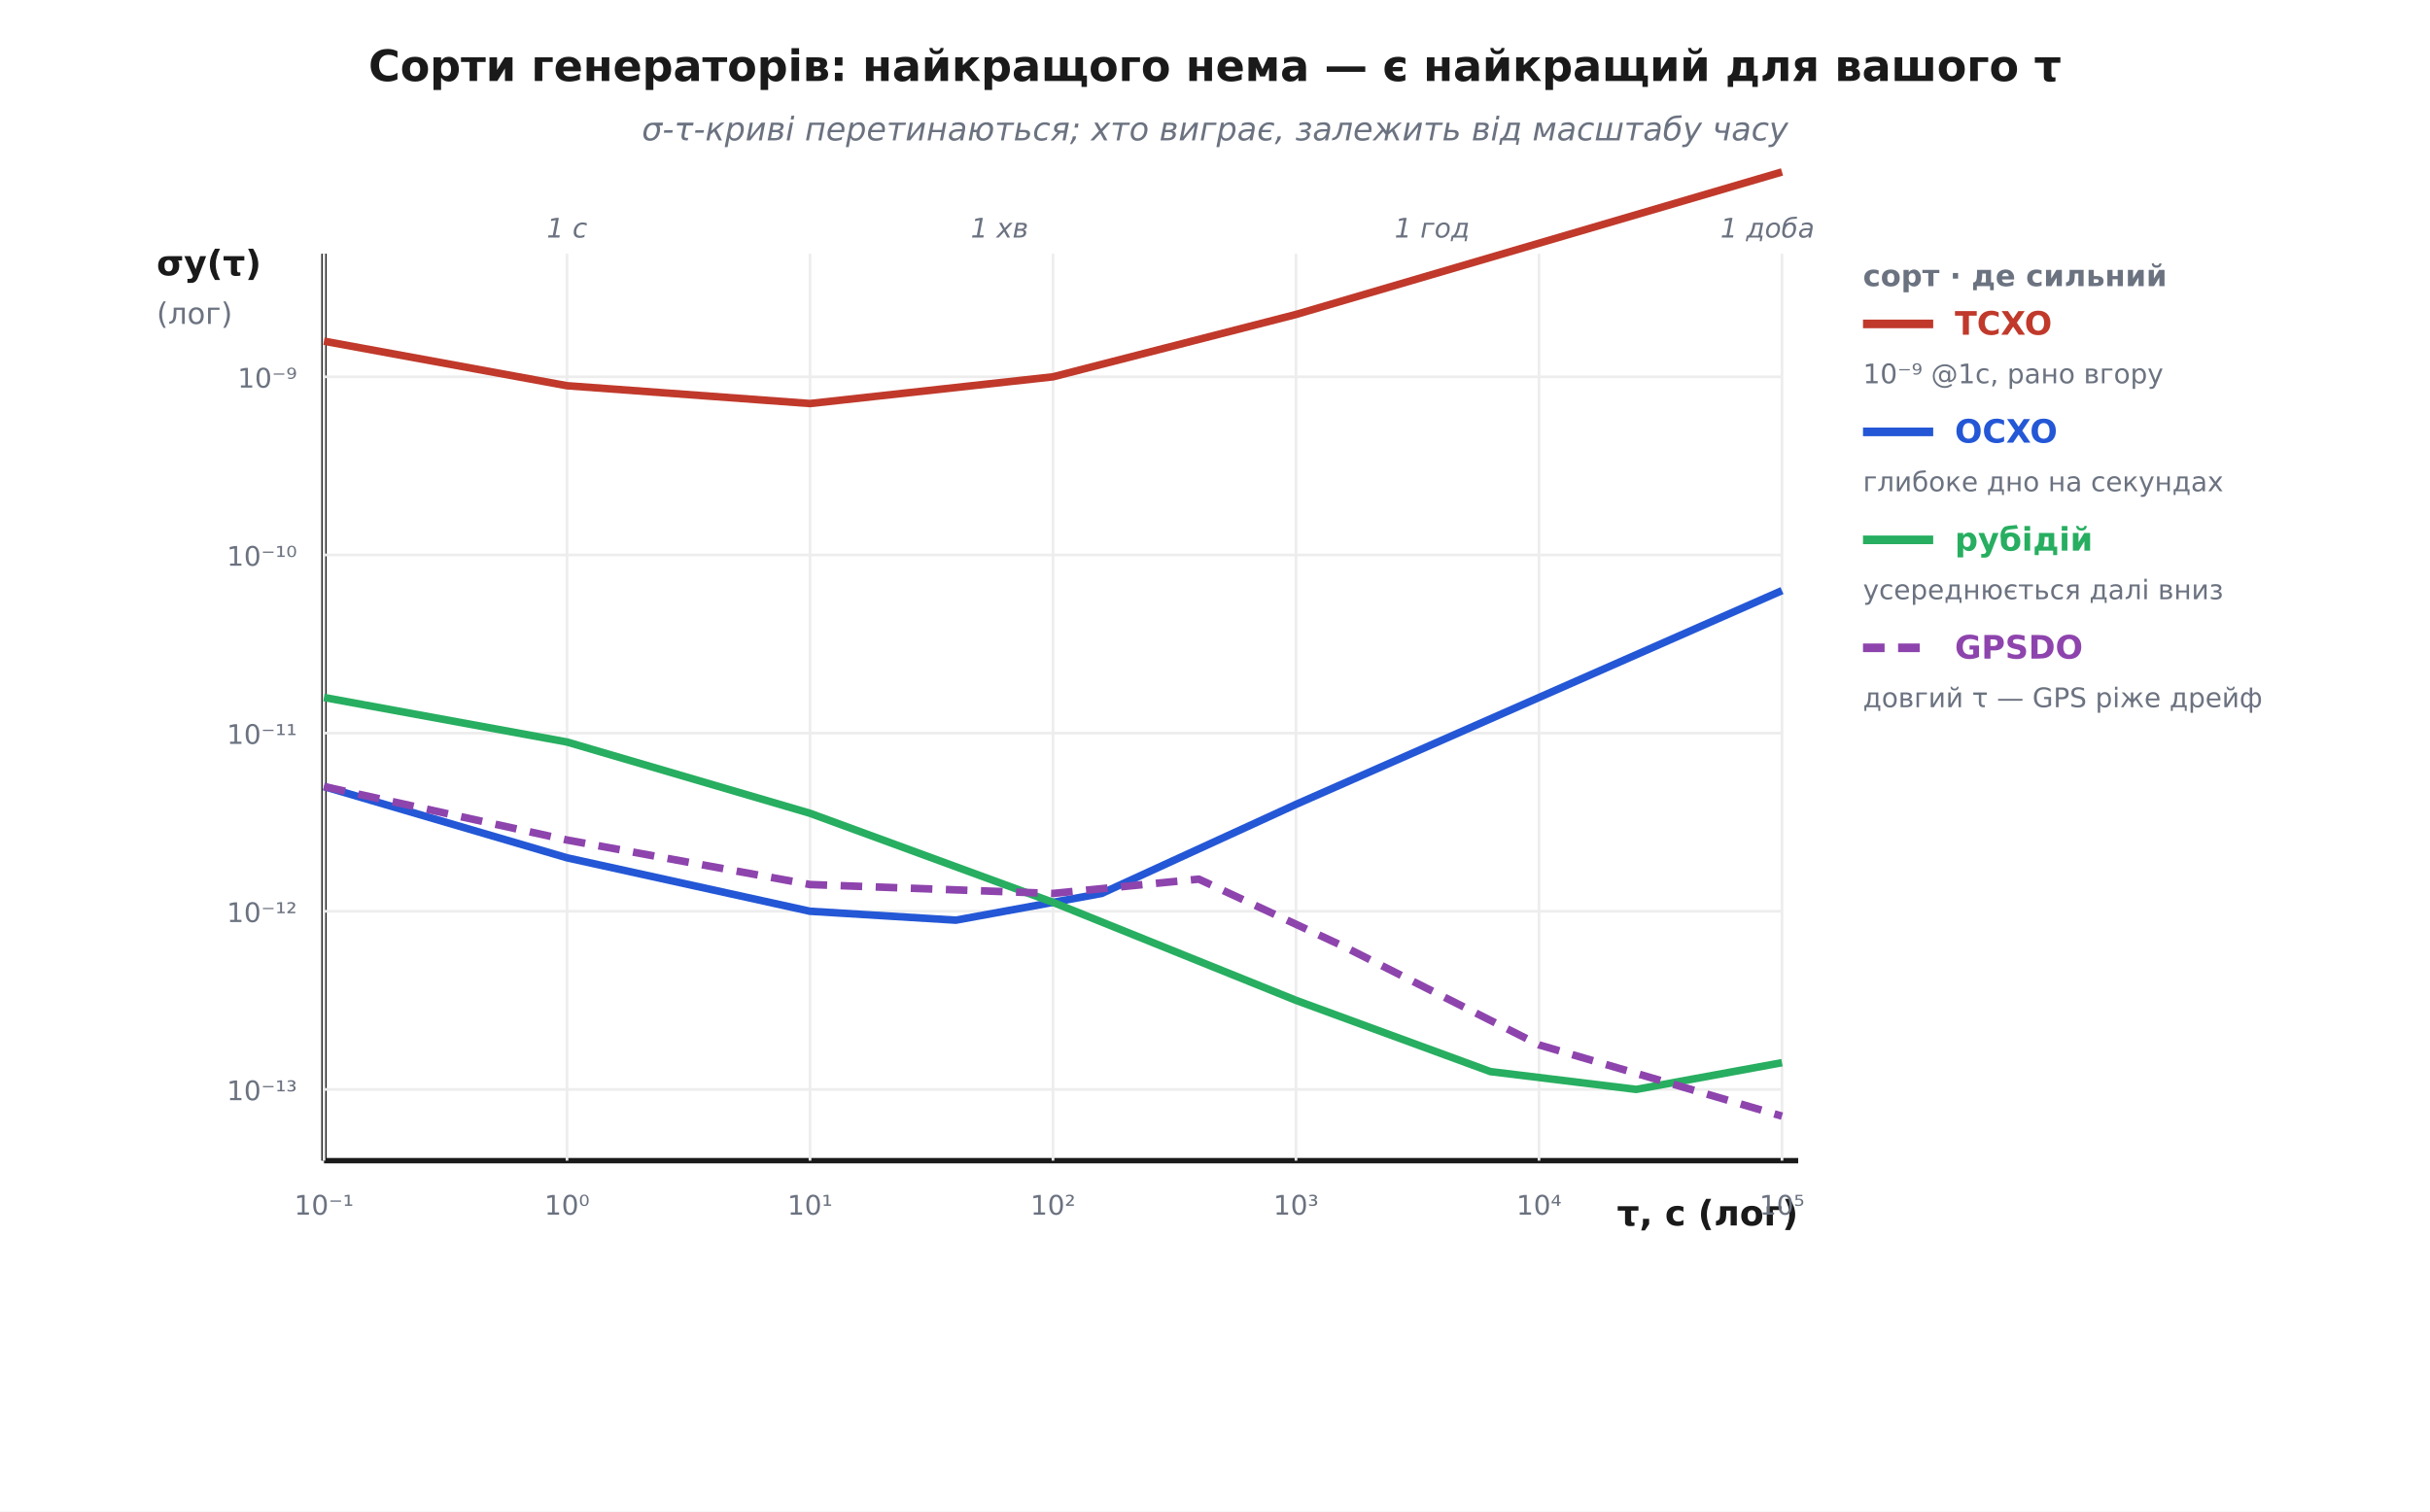
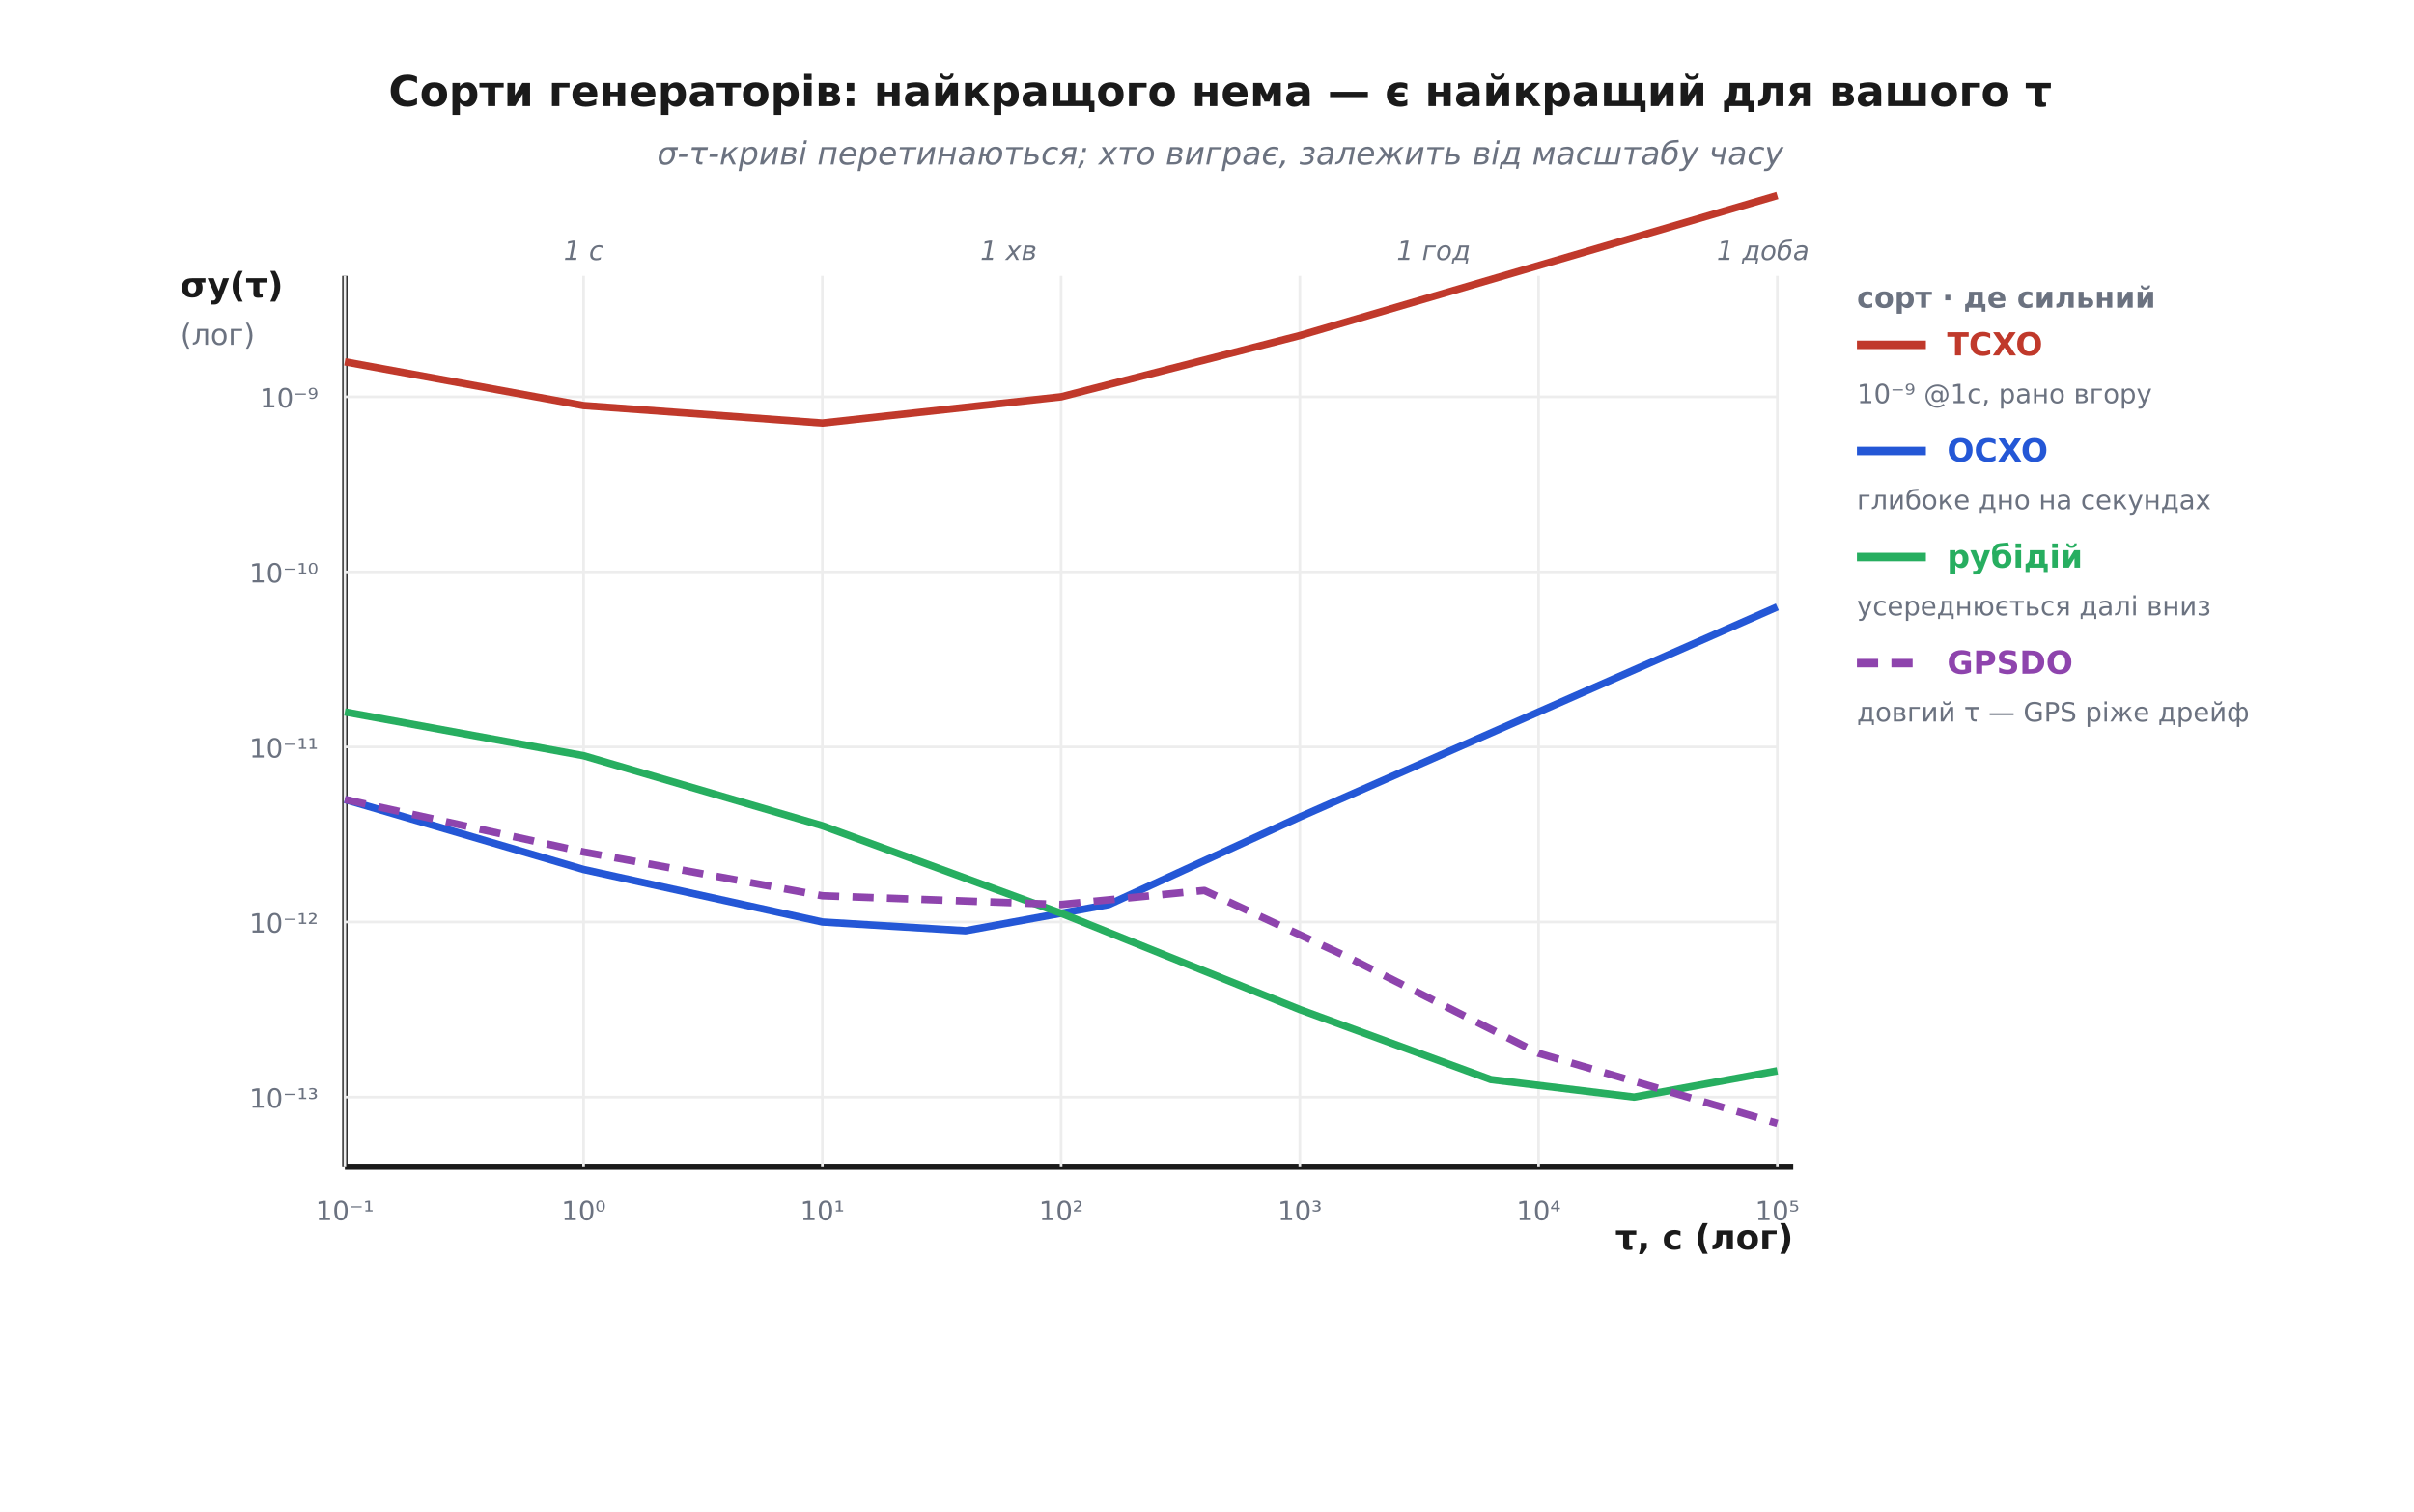
- <svg xmlns="http://www.w3.org/2000/svg" viewBox="0 0 900 560" font-family="'Segoe UI', 'DejaVu Sans', Arial, sans-serif">
-   <rect width="900" height="560" fill="#ffffff" />
+ <svg xmlns="http://www.w3.org/2000/svg" viewBox="-10 -10 910 570" font-family="'Segoe UI', 'DejaVu Sans', Arial, sans-serif">
+   <rect x="-10" y="-10" width="910" height="570" fill="#ffffff" />
  <defs>
    <marker id="arrow" viewBox="0 0 10 10" refX="9" refY="5" markerWidth="7" markerHeight="7" orient="auto-start-reverse">
      <path d="M0 0 L10 5 L0 10 z" fill="#333333" />
    </marker>
  </defs>
  <text x="450.0" y="30.0" font-family="'Segoe UI', 'DejaVu Sans', Arial, sans-serif" font-size="16" fill="#1a1a1a" text-anchor="middle" font-weight="700">Сорти генераторів: найкращого нема — є найкращий для вашого τ</text>
  <text x="450.0" y="52.0" font-family="'Segoe UI', 'DejaVu Sans', Arial, sans-serif" font-size="12" fill="#6b7280" text-anchor="middle" font-style="italic">σ‑τ‑криві перетинаються; хто виграє, залежить від масштабу часу</text>
  <line x1="120.0" y1="94.0" x2="120.0" y2="430.0" stroke="#1a1a1a" stroke-width="2.0" />
  <line x1="120.0" y1="430.0" x2="666.0" y2="430.0" stroke="#1a1a1a" stroke-width="2.0" />
-   <text x="666.0" y="454.0" font-family="'Segoe UI', 'DejaVu Sans', Arial, sans-serif" font-size="13" fill="#1a1a1a" text-anchor="end" font-weight="700">τ, с  (лог)</text>
+   <text x="666.0" y="461.0" font-family="'Segoe UI', 'DejaVu Sans', Arial, sans-serif" font-size="13" fill="#1a1a1a" text-anchor="end" font-weight="700">τ, с  (лог)</text>
  <text x="58.0" y="102.0" font-family="'Segoe UI', 'DejaVu Sans', Arial, sans-serif" font-size="13" fill="#1a1a1a" text-anchor="start" font-weight="700">σy(τ)</text>
  <text x="58.0" y="120.0" font-family="'Segoe UI', 'DejaVu Sans', Arial, sans-serif" font-size="11" fill="#6b7280" text-anchor="start">(лог)</text>
  <line x1="120.0" y1="94.0" x2="120.0" y2="430.0" stroke="#ededed" stroke-width="1.0" />
  <text x="120.0" y="450.0" font-family="'Segoe UI', 'DejaVu Sans', Arial, sans-serif" font-size="10" fill="#6b7280" text-anchor="middle">10⁻¹</text>
  <line x1="210.0" y1="94.0" x2="210.0" y2="430.0" stroke="#ededed" stroke-width="1.0" />
  <text x="210.0" y="450.0" font-family="'Segoe UI', 'DejaVu Sans', Arial, sans-serif" font-size="10" fill="#6b7280" text-anchor="middle">10⁰</text>
  <line x1="300.0" y1="94.0" x2="300.0" y2="430.0" stroke="#ededed" stroke-width="1.0" />
  <text x="300.0" y="450.0" font-family="'Segoe UI', 'DejaVu Sans', Arial, sans-serif" font-size="10" fill="#6b7280" text-anchor="middle">10¹</text>
  <line x1="390.0" y1="94.0" x2="390.0" y2="430.0" stroke="#ededed" stroke-width="1.0" />
  <text x="390.0" y="450.0" font-family="'Segoe UI', 'DejaVu Sans', Arial, sans-serif" font-size="10" fill="#6b7280" text-anchor="middle">10²</text>
  <line x1="480.0" y1="94.0" x2="480.0" y2="430.0" stroke="#ededed" stroke-width="1.0" />
  <text x="480.0" y="450.0" font-family="'Segoe UI', 'DejaVu Sans', Arial, sans-serif" font-size="10" fill="#6b7280" text-anchor="middle">10³</text>
  <line x1="570.0" y1="94.0" x2="570.0" y2="430.0" stroke="#ededed" stroke-width="1.0" />
  <text x="570.0" y="450.0" font-family="'Segoe UI', 'DejaVu Sans', Arial, sans-serif" font-size="10" fill="#6b7280" text-anchor="middle">10⁴</text>
  <line x1="660.0" y1="94.0" x2="660.0" y2="430.0" stroke="#ededed" stroke-width="1.0" />
  <text x="660.0" y="450.0" font-family="'Segoe UI', 'DejaVu Sans', Arial, sans-serif" font-size="10" fill="#6b7280" text-anchor="middle">10⁵</text>
  <line x1="120.0" y1="403.6" x2="660.0" y2="403.6" stroke="#ededed" stroke-width="1.0" />
  <text x="110.0" y="407.6" font-family="'Segoe UI', 'DejaVu Sans', Arial, sans-serif" font-size="10" fill="#6b7280" text-anchor="end">10⁻¹³</text>
  <line x1="120.0" y1="337.6" x2="660.0" y2="337.6" stroke="#ededed" stroke-width="1.0" />
  <text x="110.0" y="341.6" font-family="'Segoe UI', 'DejaVu Sans', Arial, sans-serif" font-size="10" fill="#6b7280" text-anchor="end">10⁻¹²</text>
  <line x1="120.0" y1="271.6" x2="660.0" y2="271.6" stroke="#ededed" stroke-width="1.0" />
  <text x="110.0" y="275.6" font-family="'Segoe UI', 'DejaVu Sans', Arial, sans-serif" font-size="10" fill="#6b7280" text-anchor="end">10⁻¹¹</text>
  <line x1="120.0" y1="205.6" x2="660.0" y2="205.6" stroke="#ededed" stroke-width="1.0" />
  <text x="110.0" y="209.6" font-family="'Segoe UI', 'DejaVu Sans', Arial, sans-serif" font-size="10" fill="#6b7280" text-anchor="end">10⁻¹⁰</text>
  <line x1="120.0" y1="139.6" x2="660.0" y2="139.6" stroke="#ededed" stroke-width="1.0" />
  <text x="110.0" y="143.6" font-family="'Segoe UI', 'DejaVu Sans', Arial, sans-serif" font-size="10" fill="#6b7280" text-anchor="end">10⁻⁹</text>
  <text x="210.0" y="88.0" font-family="'Segoe UI', 'DejaVu Sans', Arial, sans-serif" font-size="10" fill="#6b7280" text-anchor="middle" font-style="italic">1 с</text>
  <text x="370.2" y="88.0" font-family="'Segoe UI', 'DejaVu Sans', Arial, sans-serif" font-size="10" fill="#6b7280" text-anchor="middle" font-style="italic">1 хв</text>
  <text x="530.4" y="88.0" font-family="'Segoe UI', 'DejaVu Sans', Arial, sans-serif" font-size="10" fill="#6b7280" text-anchor="middle" font-style="italic">1 год</text>
  <text x="654.6" y="88.0" font-family="'Segoe UI', 'DejaVu Sans', Arial, sans-serif" font-size="10" fill="#6b7280" text-anchor="middle" font-style="italic">1 доба</text>
  <path d="M 120.0,126.4 L 210.0,142.9 L 300.0,149.5 L 390.0,139.6 L 480.0,116.5 L 570.0,90.1 L 660.0,63.7" fill="none" stroke="#c0392b" stroke-width="2.8" stroke-linejoin="round" />
  <path d="M 120.0,291.4 L 210.0,317.8 L 300.0,337.6 L 354.0,340.9 L 408.0,331.0 L 480.0,298.0 L 570.0,258.4 L 660.0,218.8" fill="none" stroke="#2457d6" stroke-width="2.8" stroke-linejoin="round" />
  <path d="M 120.0,258.4 L 210.0,274.9 L 300.0,301.3 L 390.0,334.3 L 480.0,370.6 L 552.0,397.0 L 606.0,403.6 L 660.0,393.7" fill="none" stroke="#27ae60" stroke-width="2.8" stroke-linejoin="round" />
  <path d="M 120.0,291.4 L 210.0,311.2 L 300.0,327.7 L 390.0,331.0 L 444.0,325.7 L 498.0,350.8 L 570.0,387.1 L 660.0,413.5" fill="none" stroke="#8e44ad" stroke-width="2.8" stroke-dasharray="8 5" stroke-linejoin="round" />
  <text x="690.0" y="106.0" font-family="'Segoe UI', 'DejaVu Sans', Arial, sans-serif" font-size="11" fill="#6b7280" text-anchor="start" font-weight="700">сорт  ·  де сильний</text>
  <line x1="690.0" y1="120.0" x2="716.0" y2="120.0" stroke="#c0392b" stroke-width="3.2" />
  <text x="724.0" y="124.0" font-family="'Segoe UI', 'DejaVu Sans', Arial, sans-serif" font-size="12" fill="#c0392b" text-anchor="start" font-weight="700">TCXO</text>
  <text x="690.0" y="142.0" font-family="'Segoe UI', 'DejaVu Sans', Arial, sans-serif" font-size="10" fill="#6b7280" text-anchor="start">10⁻⁹ @1с, рано вгору</text>
  <line x1="690.0" y1="160.0" x2="716.0" y2="160.0" stroke="#2457d6" stroke-width="3.2" />
  <text x="724.0" y="164.0" font-family="'Segoe UI', 'DejaVu Sans', Arial, sans-serif" font-size="12" fill="#2457d6" text-anchor="start" font-weight="700">OCXO</text>
  <text x="690.0" y="182.0" font-family="'Segoe UI', 'DejaVu Sans', Arial, sans-serif" font-size="10" fill="#6b7280" text-anchor="start">глибоке дно на секундах</text>
  <line x1="690.0" y1="200.0" x2="716.0" y2="200.0" stroke="#27ae60" stroke-width="3.2" />
  <text x="724.0" y="204.0" font-family="'Segoe UI', 'DejaVu Sans', Arial, sans-serif" font-size="12" fill="#27ae60" text-anchor="start" font-weight="700">рубідій</text>
  <text x="690.0" y="222.0" font-family="'Segoe UI', 'DejaVu Sans', Arial, sans-serif" font-size="10" fill="#6b7280" text-anchor="start">усереднюється далі вниз</text>
  <line x1="690.0" y1="240.0" x2="716.0" y2="240.0" stroke="#8e44ad" stroke-width="3.2" stroke-dasharray="8 5" />
  <text x="724.0" y="244.0" font-family="'Segoe UI', 'DejaVu Sans', Arial, sans-serif" font-size="12" fill="#8e44ad" text-anchor="start" font-weight="700">GPSDO</text>
  <text x="690.0" y="262.0" font-family="'Segoe UI', 'DejaVu Sans', Arial, sans-serif" font-size="10" fill="#6b7280" text-anchor="start">довгий τ — GPS ріже дрейф</text>
</svg>
